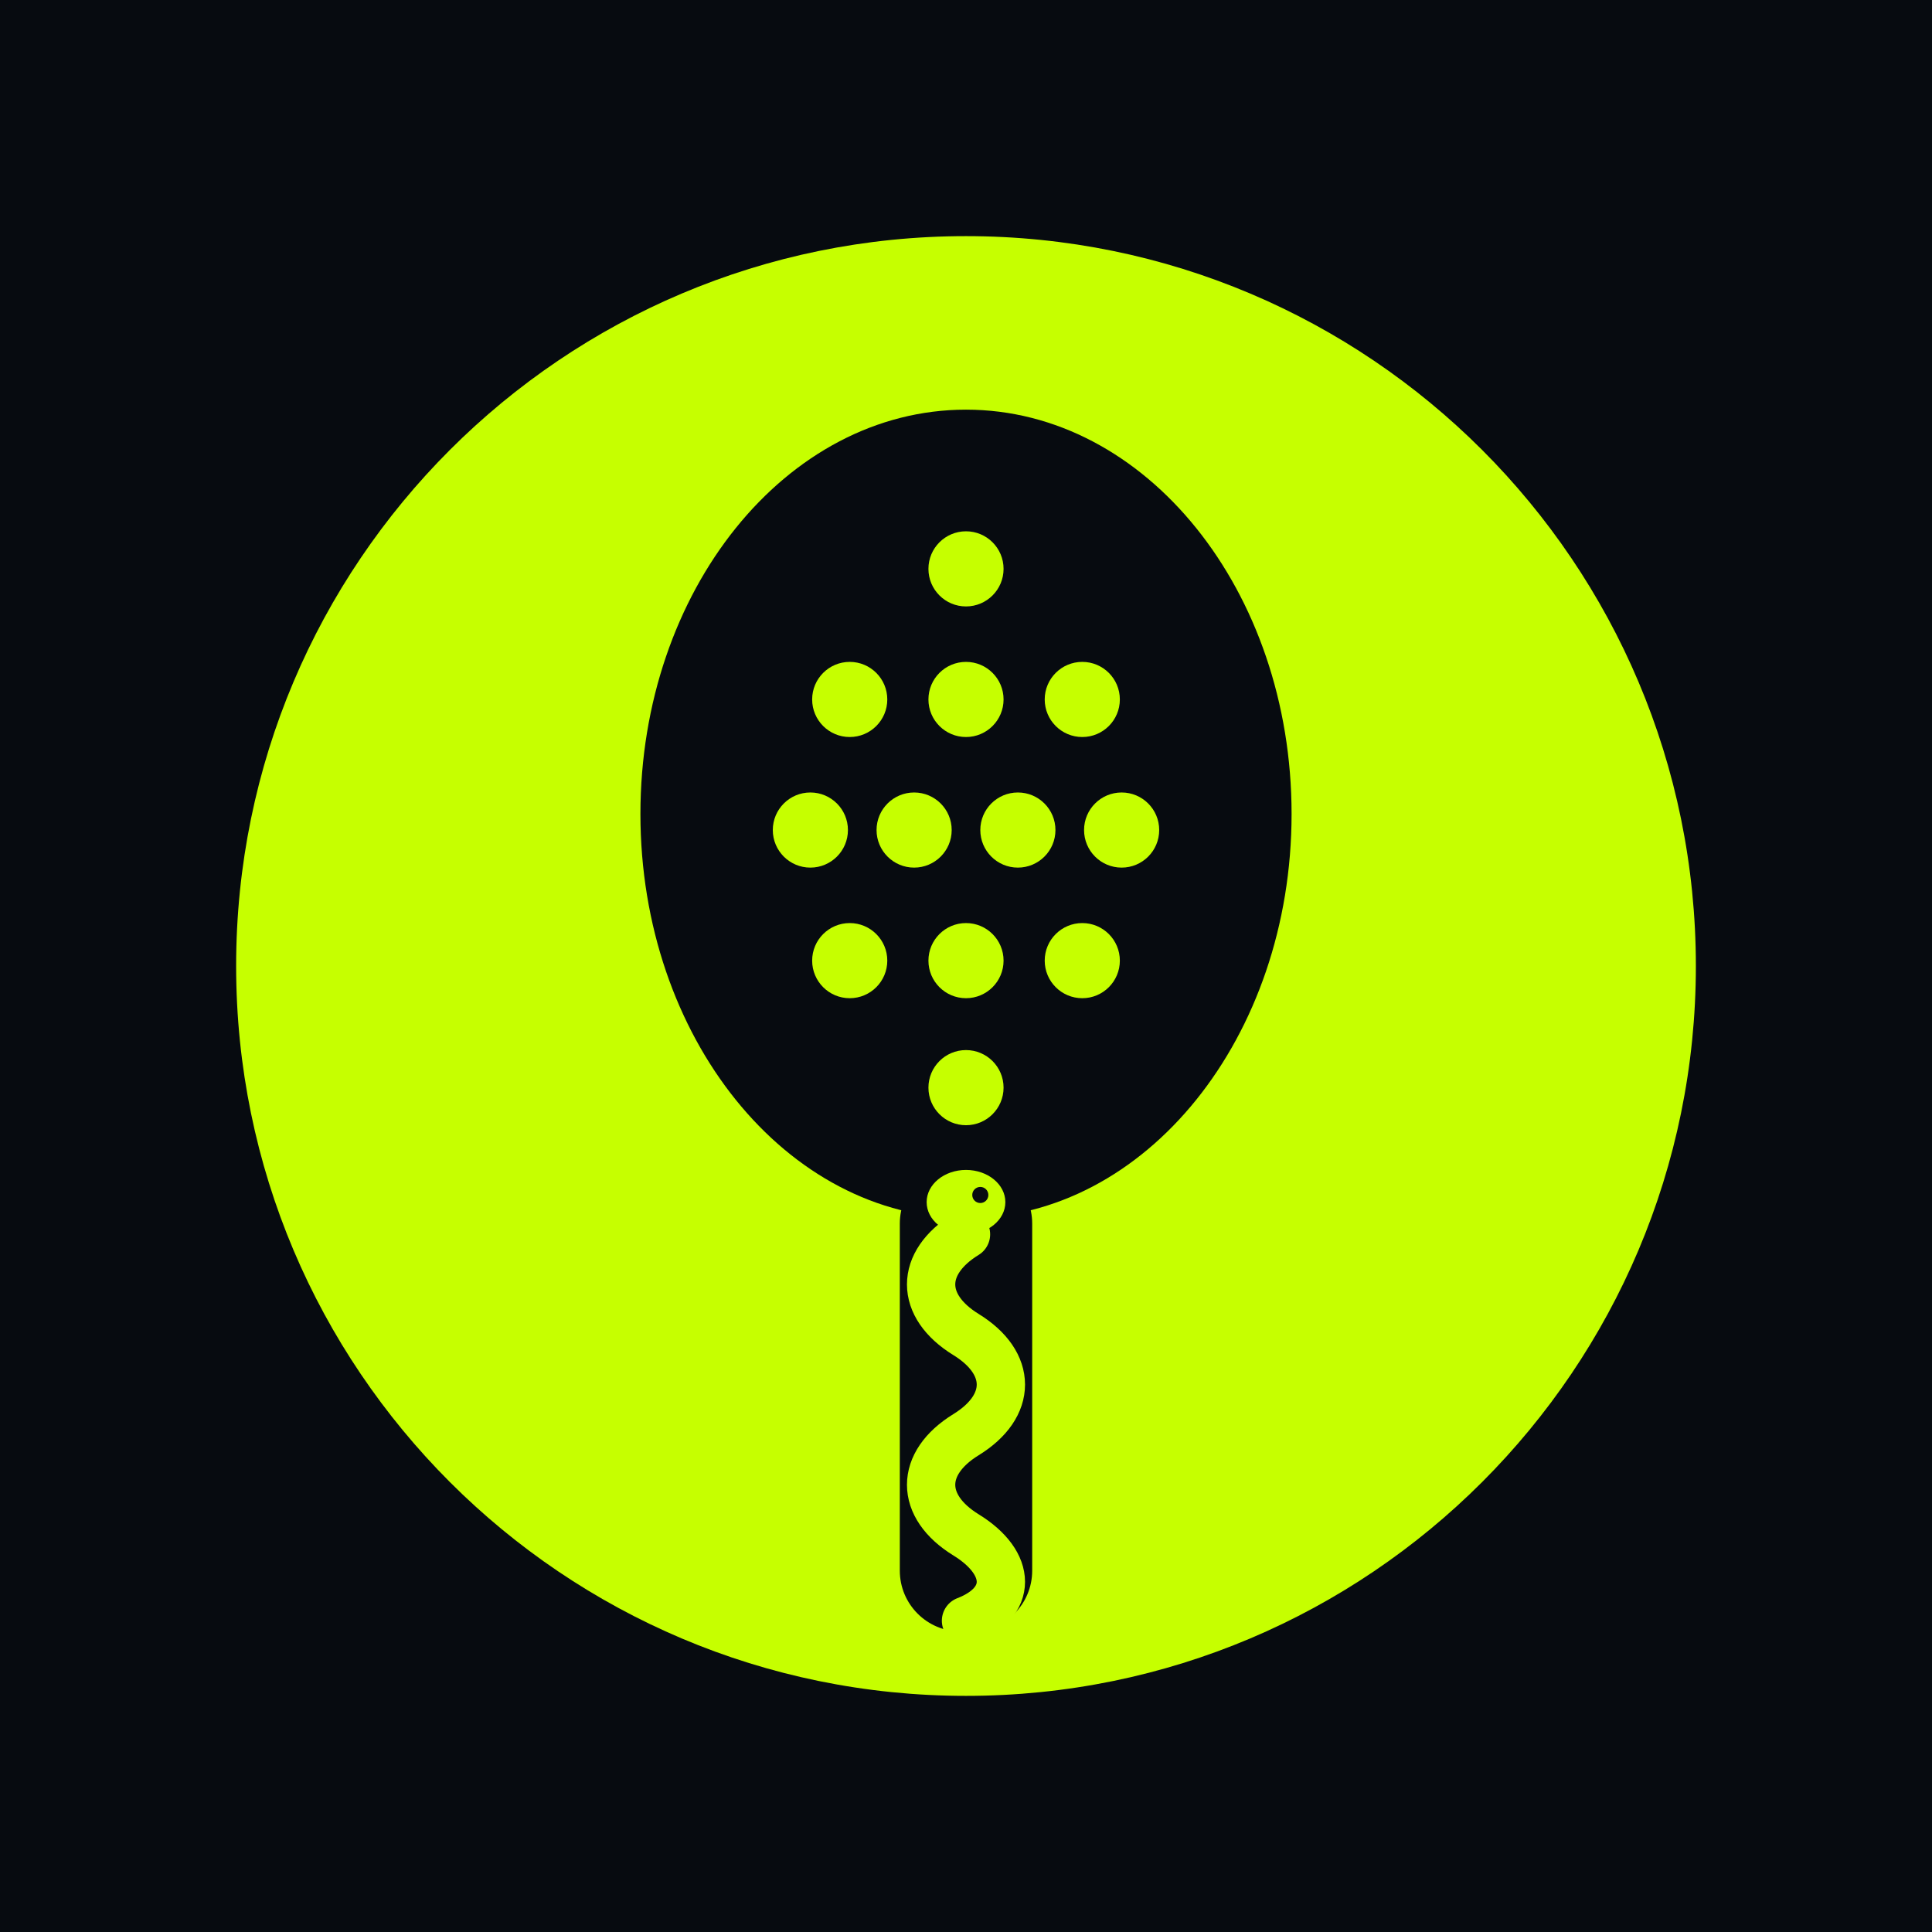
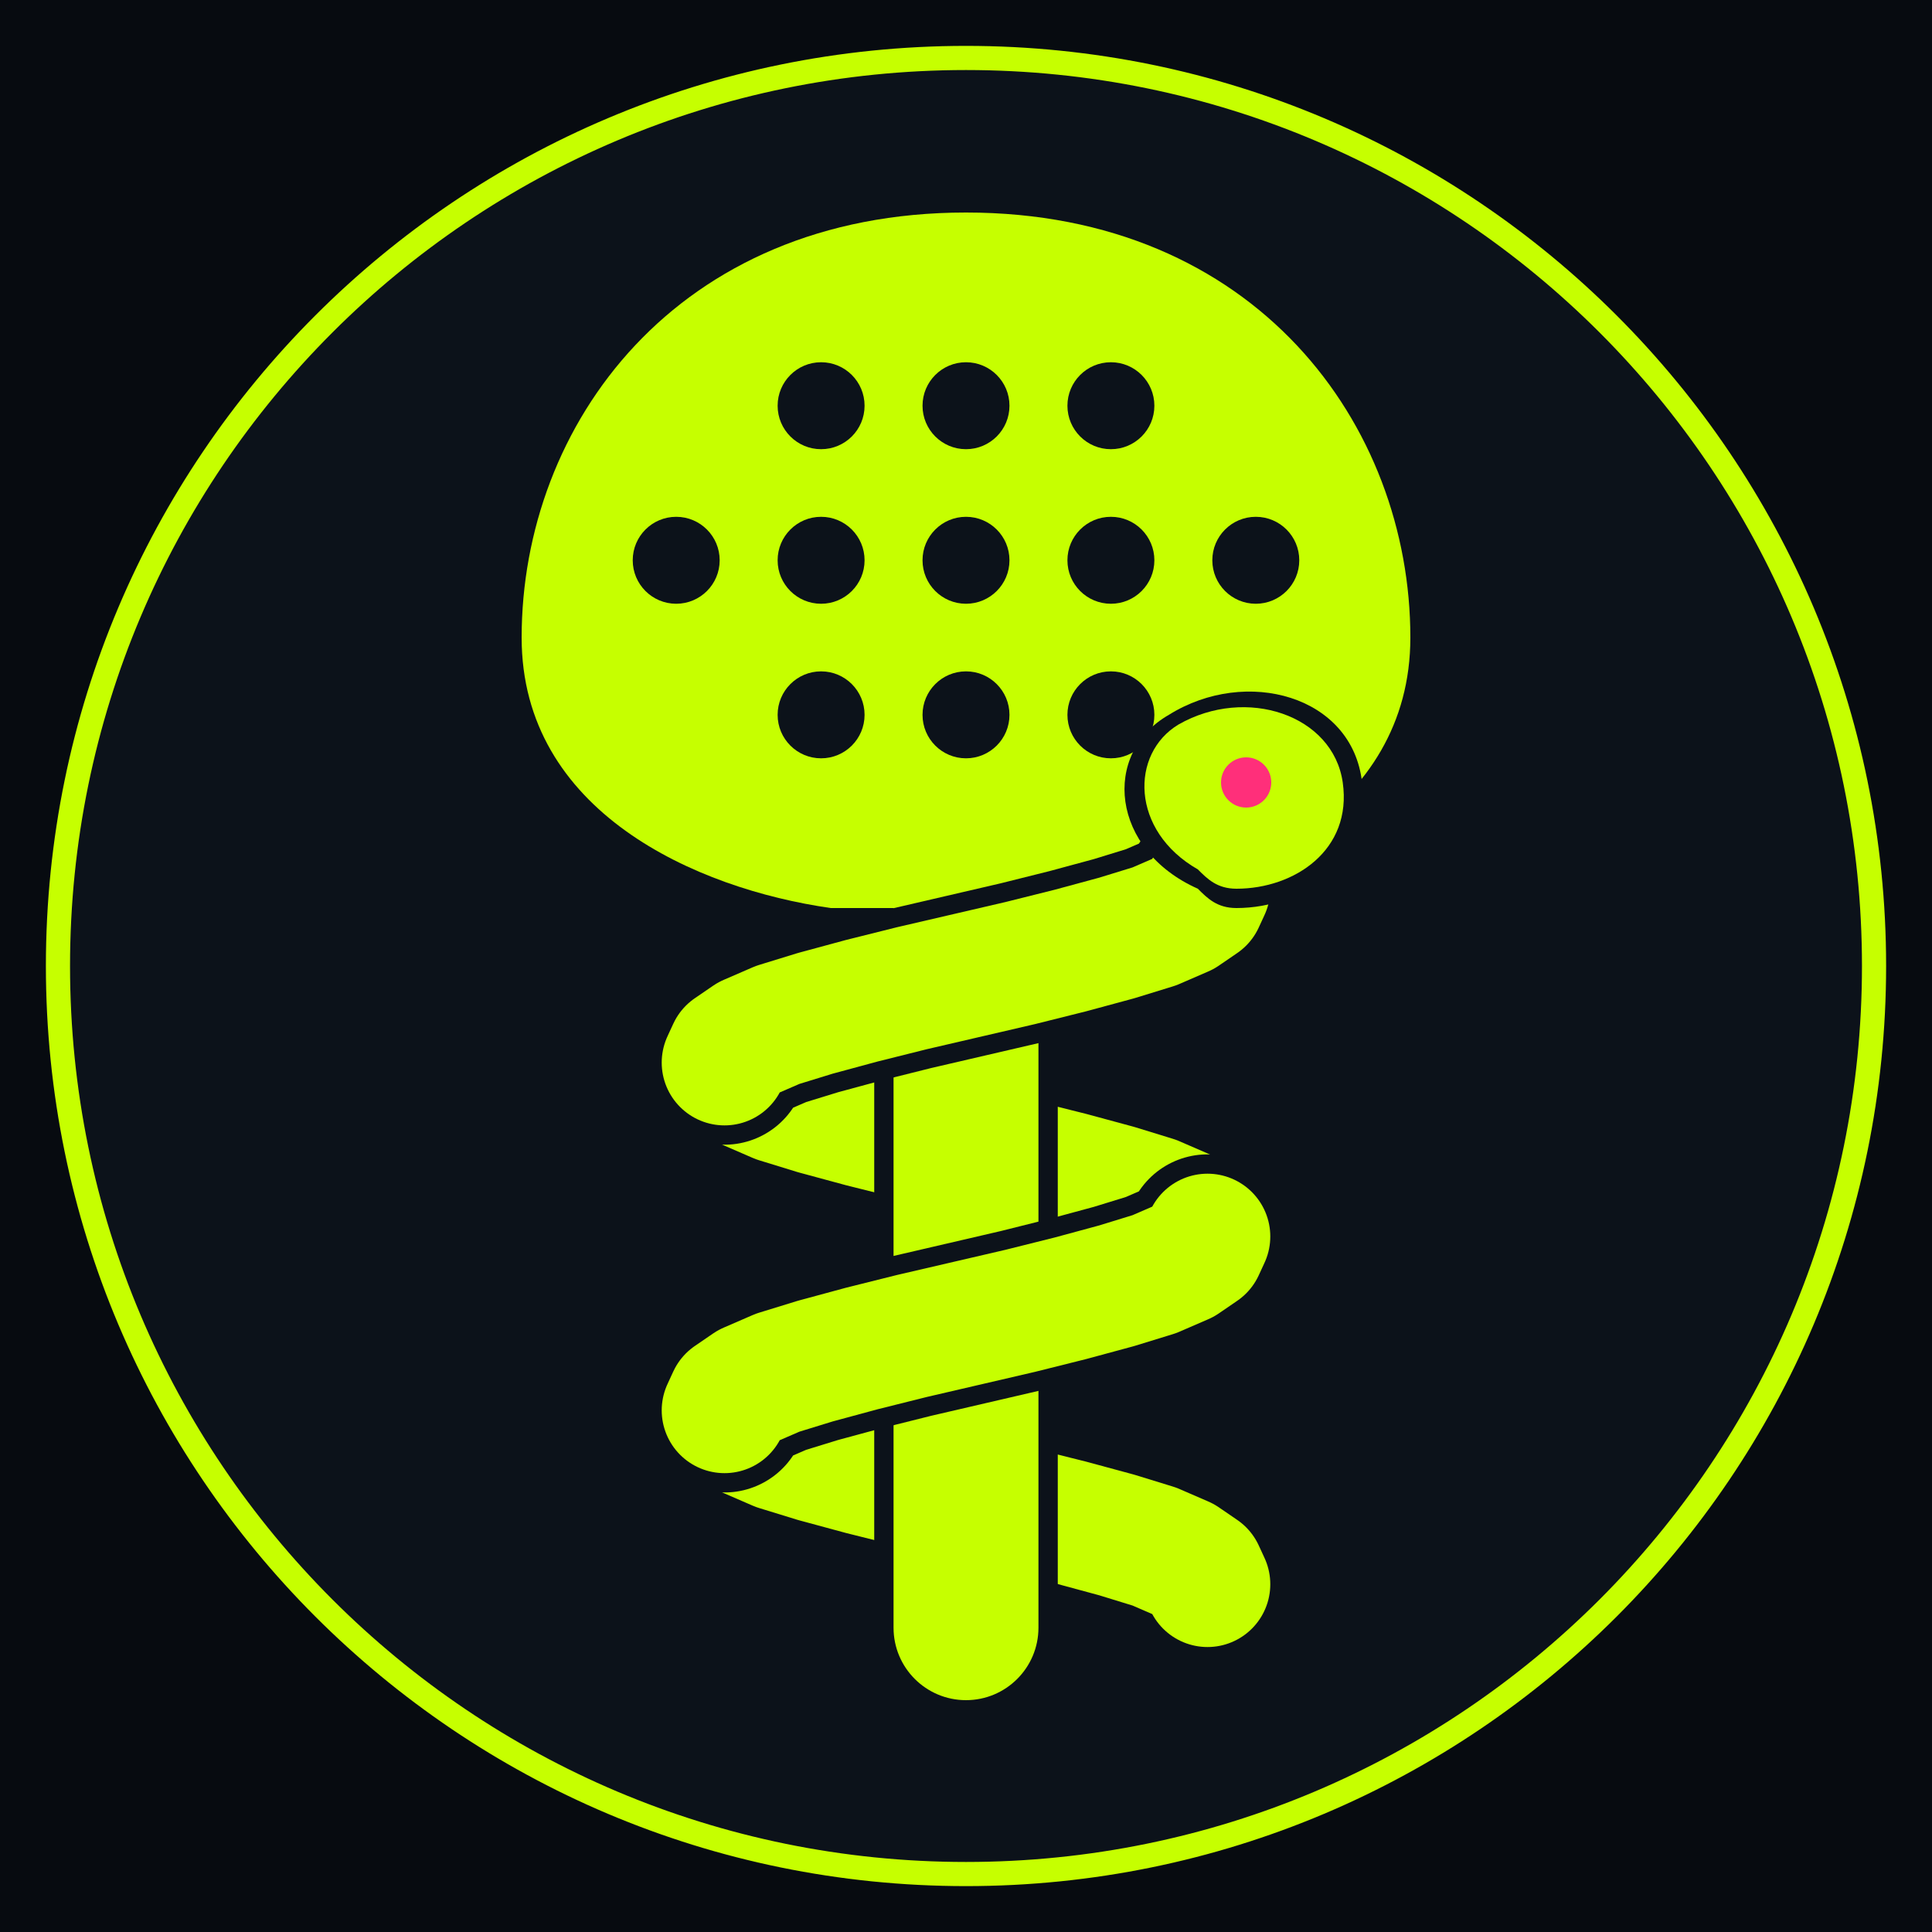
- <svg xmlns="http://www.w3.org/2000/svg" viewBox="0 0 1080 1080">
-   <rect width="1080" height="1080" fill="#070b10" />
-   <circle cx="540" cy="540" r="408" fill="#c6ff00" />
-   <ellipse cx="540" cy="455" rx="182" ry="226" fill="#070b10" />
-   <g fill="#c6ff00">
-     <circle cx="540" cy="318" r="21" />
-     <circle cx="475" cy="391" r="21" />
-     <circle cx="540" cy="391" r="21" />
-     <circle cx="605" cy="391" r="21" />
-     <circle cx="453" cy="464" r="21" />
-     <circle cx="511" cy="464" r="21" />
-     <circle cx="569" cy="464" r="21" />
-     <circle cx="627" cy="464" r="21" />
-     <circle cx="475" cy="537" r="21" />
-     <circle cx="540" cy="537" r="21" />
-     <circle cx="605" cy="537" r="21" />
-     <circle cx="540" cy="608" r="21" />
+ <svg xmlns="http://www.w3.org/2000/svg" viewBox="0 0 200 200" width="200" height="200" role="img" aria-label="Ligue Padel Sante Ile-de-France">
+   <rect x="0" y="0" width="200" height="200" fill="#070b10" />
+   <circle cx="100" cy="100" r="94" fill="#0c121a" />
+   <circle cx="100" cy="100" r="94" fill="none" stroke="#c6ff00" stroke-width="2.5" />
+   <path d="M 125.0,164.0 L 124.4,162.7 L 122.5,161.4 L 119.5,160.1 L 115.6,158.9 L 110.8,157.6 L 105.6,156.3 L 100.0,155.0 L 94.4,153.7 L 89.2,152.4 L 84.4,151.1 L 80.5,149.9 L 77.5,148.6 L 75.6,147.3 L 75.0,146.0" fill="none" stroke="#c6ff00" stroke-width="13" stroke-linecap="round" stroke-linejoin="round" />
+   <path d="M 125.0,128.0 L 124.4,126.7 L 122.5,125.4 L 119.5,124.1 L 115.6,122.9 L 110.8,121.6 L 105.6,120.3 L 100.0,119.0 L 94.4,117.7 L 89.2,116.4 L 84.4,115.1 L 80.5,113.9 L 77.5,112.6 L 75.6,111.3 L 75.0,110.0" fill="none" stroke="#c6ff00" stroke-width="13" stroke-linecap="round" stroke-linejoin="round" />
+   <rect x="90.5" y="84" width="19" height="93" rx="9.5" fill="#0c121a" />
+   <rect x="92.5" y="85" width="15" height="91" rx="7.5" fill="#c6ff00" />
+   <path d="M100,22 C130,22 146,44 146,66 C146,84 128,92 114,94 L86,94 C72,92 54,84 54,66 C54,44 70,22 100,22 Z" fill="#c6ff00" />
+   <g fill="#0c121a">
+     <circle cx="85" cy="42" r="4.5" />
+     <circle cx="100" cy="42" r="4.5" />
+     <circle cx="115" cy="42" r="4.5" />
+     <circle cx="70" cy="58" r="4.5" />
+     <circle cx="85" cy="58" r="4.5" />
+     <circle cx="100" cy="58" r="4.5" />
+     <circle cx="115" cy="58" r="4.5" />
+     <circle cx="130" cy="58" r="4.5" />
+     <circle cx="85" cy="74" r="4.5" />
+     <circle cx="100" cy="74" r="4.5" />
+     <circle cx="115" cy="74" r="4.5" />
  </g>
-   <rect x="503" y="650" width="74" height="262" rx="34" fill="#070b10" />
-   <path d="M540 690 C514 706 514 730 540 746 C566 762 566 786 540 802 C514 818 514 842 540 858 C566 874 566 896 540 906" fill="none" stroke="#c6ff00" stroke-width="27" stroke-linecap="round" />
-   <ellipse cx="540" cy="672" rx="22" ry="18" fill="#c6ff00" />
-   <circle cx="548" cy="668" r="4.5" fill="#070b10" />
+   <path d="M 75.0,146.0 L 75.6,144.7 L 77.5,143.4 L 80.5,142.1 L 84.4,140.9 L 89.2,139.6 L 94.4,138.3 L 100.0,137.0 L 105.6,135.7 L 110.8,134.4 L 115.6,133.1 L 119.5,131.9 L 122.5,130.6 L 124.4,129.3 L 125.0,128.0" fill="none" stroke="#0c121a" stroke-width="17" stroke-linecap="round" stroke-linejoin="round" />
+   <path d="M 75.0,146.0 L 75.6,144.7 L 77.5,143.4 L 80.5,142.1 L 84.4,140.9 L 89.2,139.6 L 94.4,138.3 L 100.0,137.0 L 105.6,135.7 L 110.8,134.4 L 115.6,133.1 L 119.5,131.9 L 122.5,130.6 L 124.4,129.3 L 125.0,128.0" fill="none" stroke="#c6ff00" stroke-width="13" stroke-linecap="round" stroke-linejoin="round" />
+   <path d="M 75.0,110.0 L 75.6,108.7 L 77.5,107.4 L 80.5,106.1 L 84.4,104.9 L 89.2,103.6 L 94.4,102.3 L 100.0,101.0 L 105.6,99.7 L 110.8,98.4 L 115.6,97.1 L 119.5,95.9 L 122.5,94.6 L 124.4,93.3 L 125.0,92.0" fill="none" stroke="#0c121a" stroke-width="17" stroke-linecap="round" stroke-linejoin="round" />
+   <path d="M 75.0,110.0 L 75.6,108.7 L 77.5,107.4 L 80.5,106.1 L 84.4,104.9 L 89.2,103.6 L 94.4,102.3 L 100.0,101.0 L 105.6,99.7 L 110.8,98.4 L 115.6,97.1 L 119.5,95.9 L 122.5,94.6 L 124.4,93.3 L 125.0,92.0" fill="none" stroke="#c6ff00" stroke-width="13" stroke-linecap="round" stroke-linejoin="round" />
+   <path d="M124,92 C115,88 114,78 121,74 C129,69 140,72 141,81 C142,89 135,94 128,94 C126,94 125,93 124,92 Z" fill="#0c121a" />
+   <path d="M124,90 C117,86 117,78 122,75 C129,71 138,74 139,81 C140,88 134,92 128,92 C126,92 125,91 124,90 Z" fill="#c6ff00" />
+   <circle cx="129" cy="81" r="2.6" fill="#ff2f7a" />
</svg>
